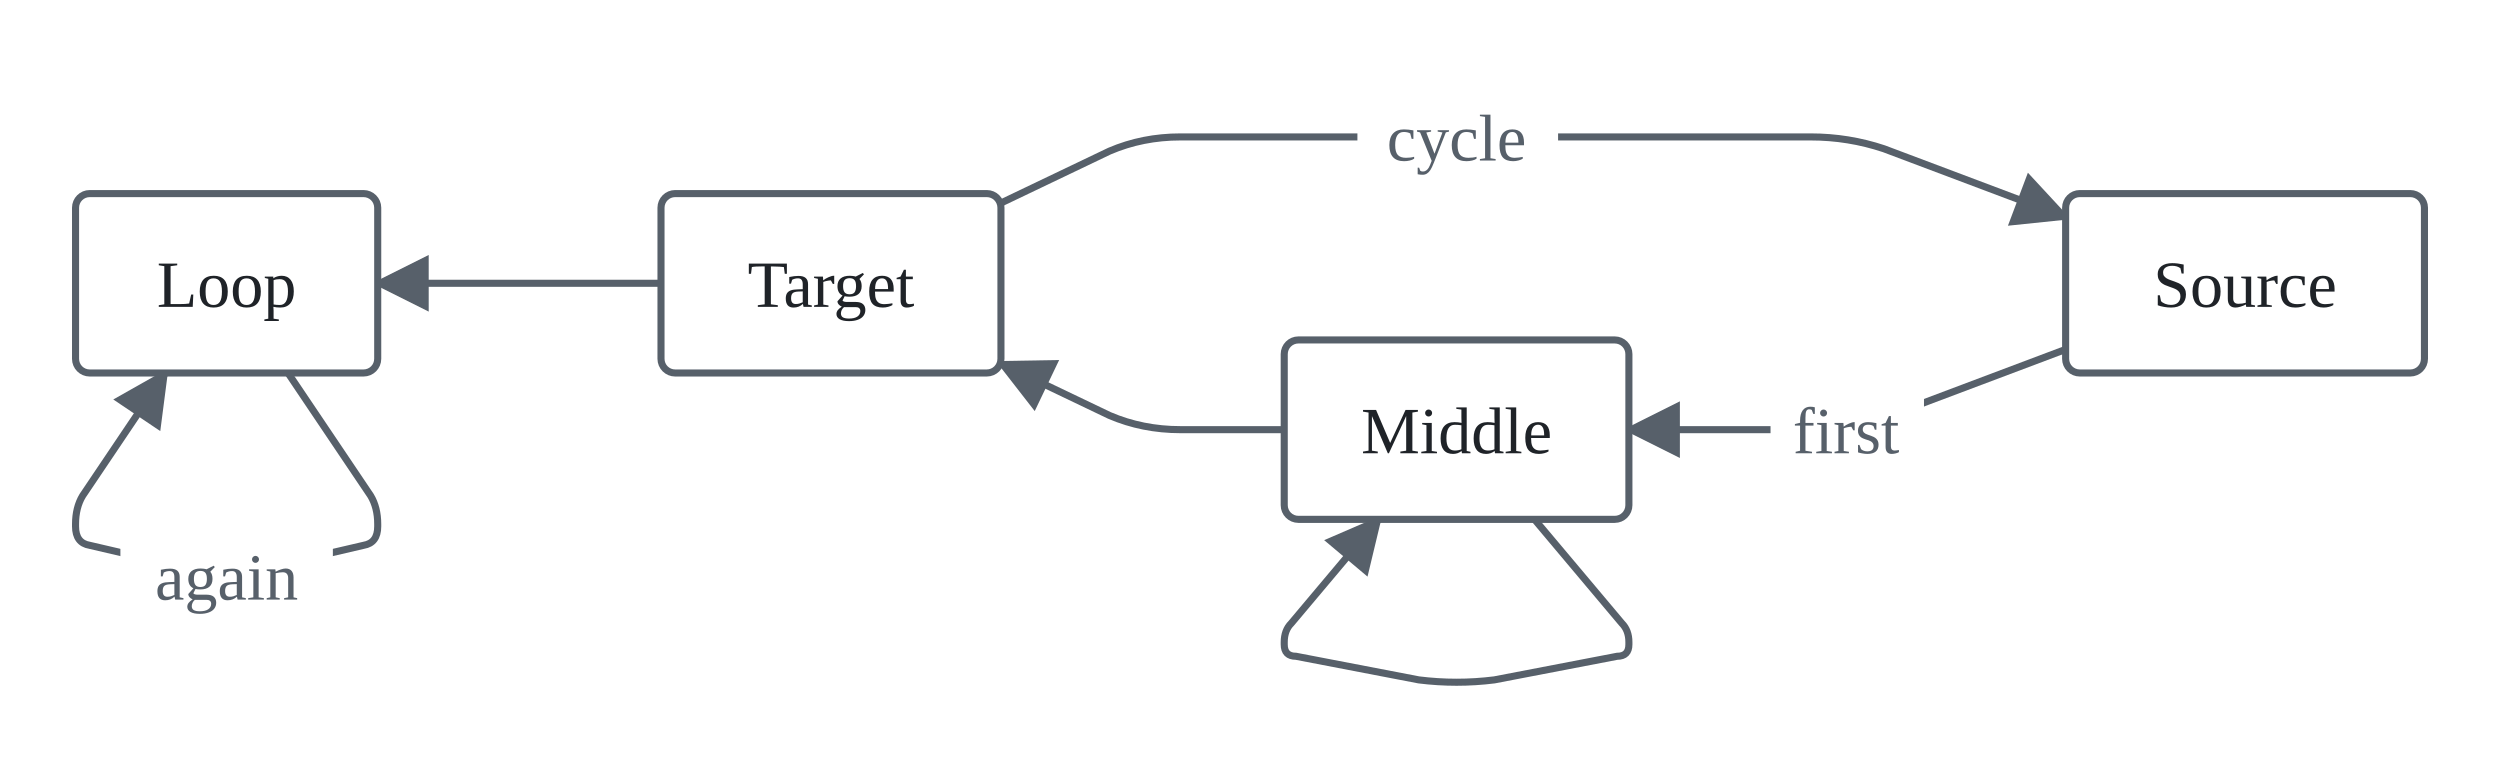
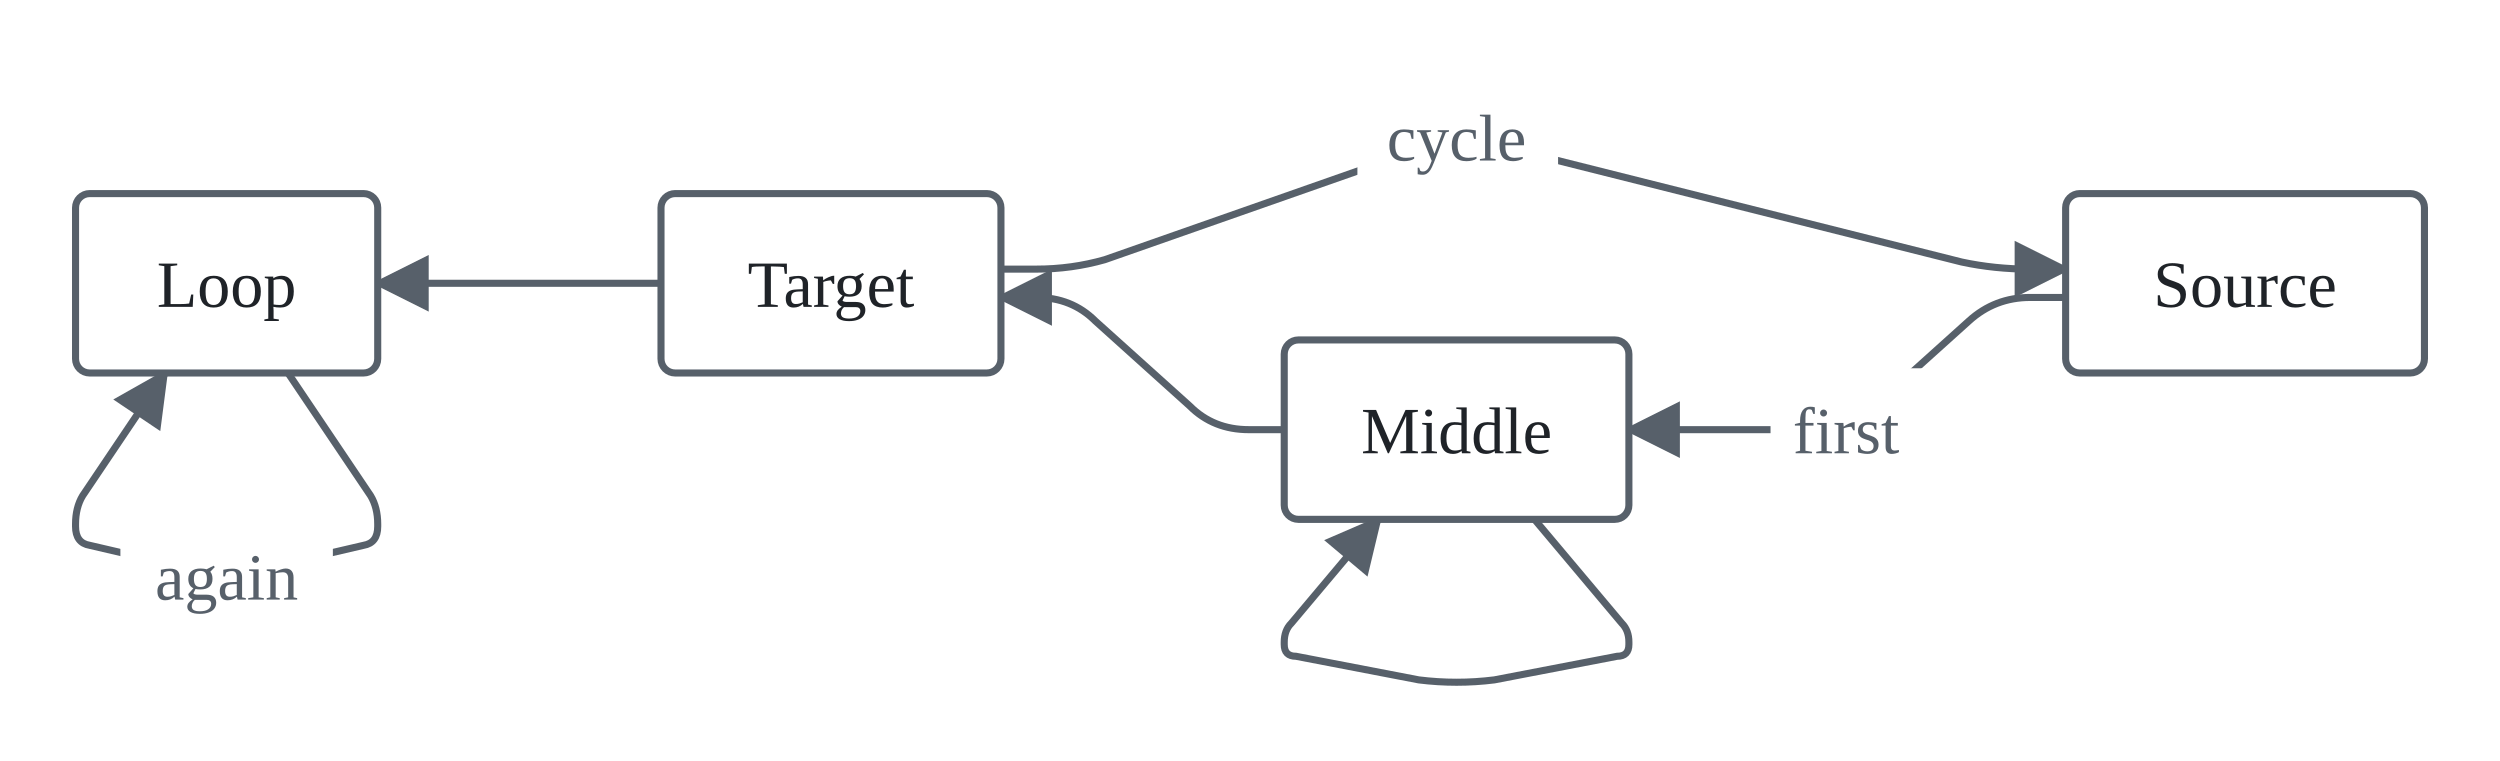
<svg xmlns="http://www.w3.org/2000/svg" viewBox="0 0 529.5 161" role="img" aria-labelledby="vd-title vd-desc" class="vd-diagram" style="font-family:var(--vd-font,Arimo,Arial,Liberation Sans,Helvetica,sans-serif);font-size:14px">
  <defs>
    <marker id="vd-arrow" viewBox="0 0 10 10" refX="9" refY="5" markerWidth="8" markerHeight="8" orient="auto">
      <path d="M0 0L10 5L0 10z" style="fill:var(--vd-edge,#57606a)" />
    </marker>
  </defs>
  <g class="vd-edges" style="fill:none;stroke:var(--vd-edge,#57606a);stroke-width:1.5">
-     <path class="vd-edge" d="M437.5 74L399 88.5Q391.5 91 383.5 91L345 91" marker-end="url(#vd-arrow)" />
-     <path class="vd-edge" d="M272 91L250 91Q242 91 235 88L212 77" marker-end="url(#vd-arrow)" />
-     <path class="vd-edge" d="M212 43L235 32Q242 29 250 29L308.5 29L383.5 29Q391.5 29 399 31.5L437.5 46" marker-end="url(#vd-arrow)" />
+     <path class="vd-edge" d="M437.5 63L430 63Q422.5 63 417 68L397 86Q391.5 91 383.5 91L345 91" marker-end="url(#vd-arrow)" />
+     <path class="vd-edge" d="M272 91L264.5 91Q257 91 252 86L232 68Q227 63 219.5 63L212 63" marker-end="url(#vd-arrow)" />
+     <path class="vd-edge" d="M212 57L219.5 57Q227 57 234 55L301 31.5Q308.5 29 316 30.5L415.5 55.5Q422.5 57 430 57L437.5 57" marker-end="url(#vd-arrow)" />
    <path class="vd-edge" d="M325 110L343.5 132Q345 133.5 345 136L345 136.5Q345 139 342.5 139L316.5 144Q308.5 145 300.5 144L274.5 139Q272 139 272 136.5L272 136Q272 133.5 273.5 132L292 110" marker-end="url(#vd-arrow)" />
-     <path class="vd-edge" d="M140 60L110 60L80 60" marker-end="url(#vd-arrow)" />
+     <path class="vd-edge" d="M140 60L80 60" marker-end="url(#vd-arrow)" />
    <path class="vd-edge" d="M61 79L78.5 105Q80 107.5 80 111L80 111.5Q80 115 77 115.5L55.5 120.5Q48 122 40.5 120.5L19 115.5Q16 115 16 111.5L16 111Q16 107.5 17.5 105L35 79" marker-end="url(#vd-arrow)" />
  </g>
  <g class="vd-nodes">
    <g class="vd-node">
      <rect class="vd-node-shape" x="437.5" y="41" width="76" height="38" rx="3" style="fill:var(--vd-node-fill,#fff);stroke:var(--vd-node-stroke,#57606a);stroke-width:1.5" />
      <text class="vd-label" x="475.5" y="65" text-anchor="middle" style="fill:var(--vd-text,#1f2328);stroke:none">
        <tspan x="475.5" dy="0">Source</tspan>
      </text>
    </g>
    <g class="vd-node">
      <rect class="vd-node-shape" x="272" y="72" width="73" height="38" rx="3" style="fill:var(--vd-node-fill,#fff);stroke:var(--vd-node-stroke,#57606a);stroke-width:1.5" />
      <text class="vd-label" x="308.5" y="96" text-anchor="middle" style="fill:var(--vd-text,#1f2328);stroke:none">
        <tspan x="308.5" dy="0">Middle</tspan>
      </text>
    </g>
    <g class="vd-node">
      <rect class="vd-node-shape" x="140" y="41" width="72" height="38" rx="3" style="fill:var(--vd-node-fill,#fff);stroke:var(--vd-node-stroke,#57606a);stroke-width:1.5" />
      <text class="vd-label" x="176" y="65" text-anchor="middle" style="fill:var(--vd-text,#1f2328);stroke:none">
        <tspan x="176" dy="0">Target</tspan>
      </text>
    </g>
    <g class="vd-node">
      <rect class="vd-node-shape" x="16" y="41" width="64" height="38" rx="3" style="fill:var(--vd-node-fill,#fff);stroke:var(--vd-node-stroke,#57606a);stroke-width:1.5" />
      <text class="vd-label" x="48" y="65" text-anchor="middle" style="fill:var(--vd-text,#1f2328);stroke:none">
        <tspan x="48" dy="0">Loop</tspan>
      </text>
    </g>
  </g>
  <g class="vd-edge-labels">
    <rect class="vd-edge-label-bg" x="375" y="78" width="32.5" height="26" style="fill:var(--vd-bg,#fff);stroke:none" />
    <text class="vd-edge-label" x="391" y="96" text-anchor="middle" style="fill:var(--vd-muted,#57606a);stroke:none">
      <tspan x="391" dy="0">first</tspan>
    </text>
    <rect class="vd-edge-label-bg" x="287.5" y="16" width="42.5" height="26" style="fill:var(--vd-bg,#fff);stroke:none" />
    <text class="vd-edge-label" x="308.5" y="34" text-anchor="middle" style="fill:var(--vd-muted,#57606a);stroke:none">
      <tspan x="308.5" dy="0">cycle</tspan>
    </text>
    <rect class="vd-edge-label-bg" x="25.5" y="109" width="45" height="26" style="fill:var(--vd-bg,#fff);stroke:none" />
    <text class="vd-edge-label" x="48" y="127" text-anchor="middle" style="fill:var(--vd-muted,#57606a);stroke:none">
      <tspan x="48" dy="0">again</tspan>
    </text>
  </g>
</svg>
